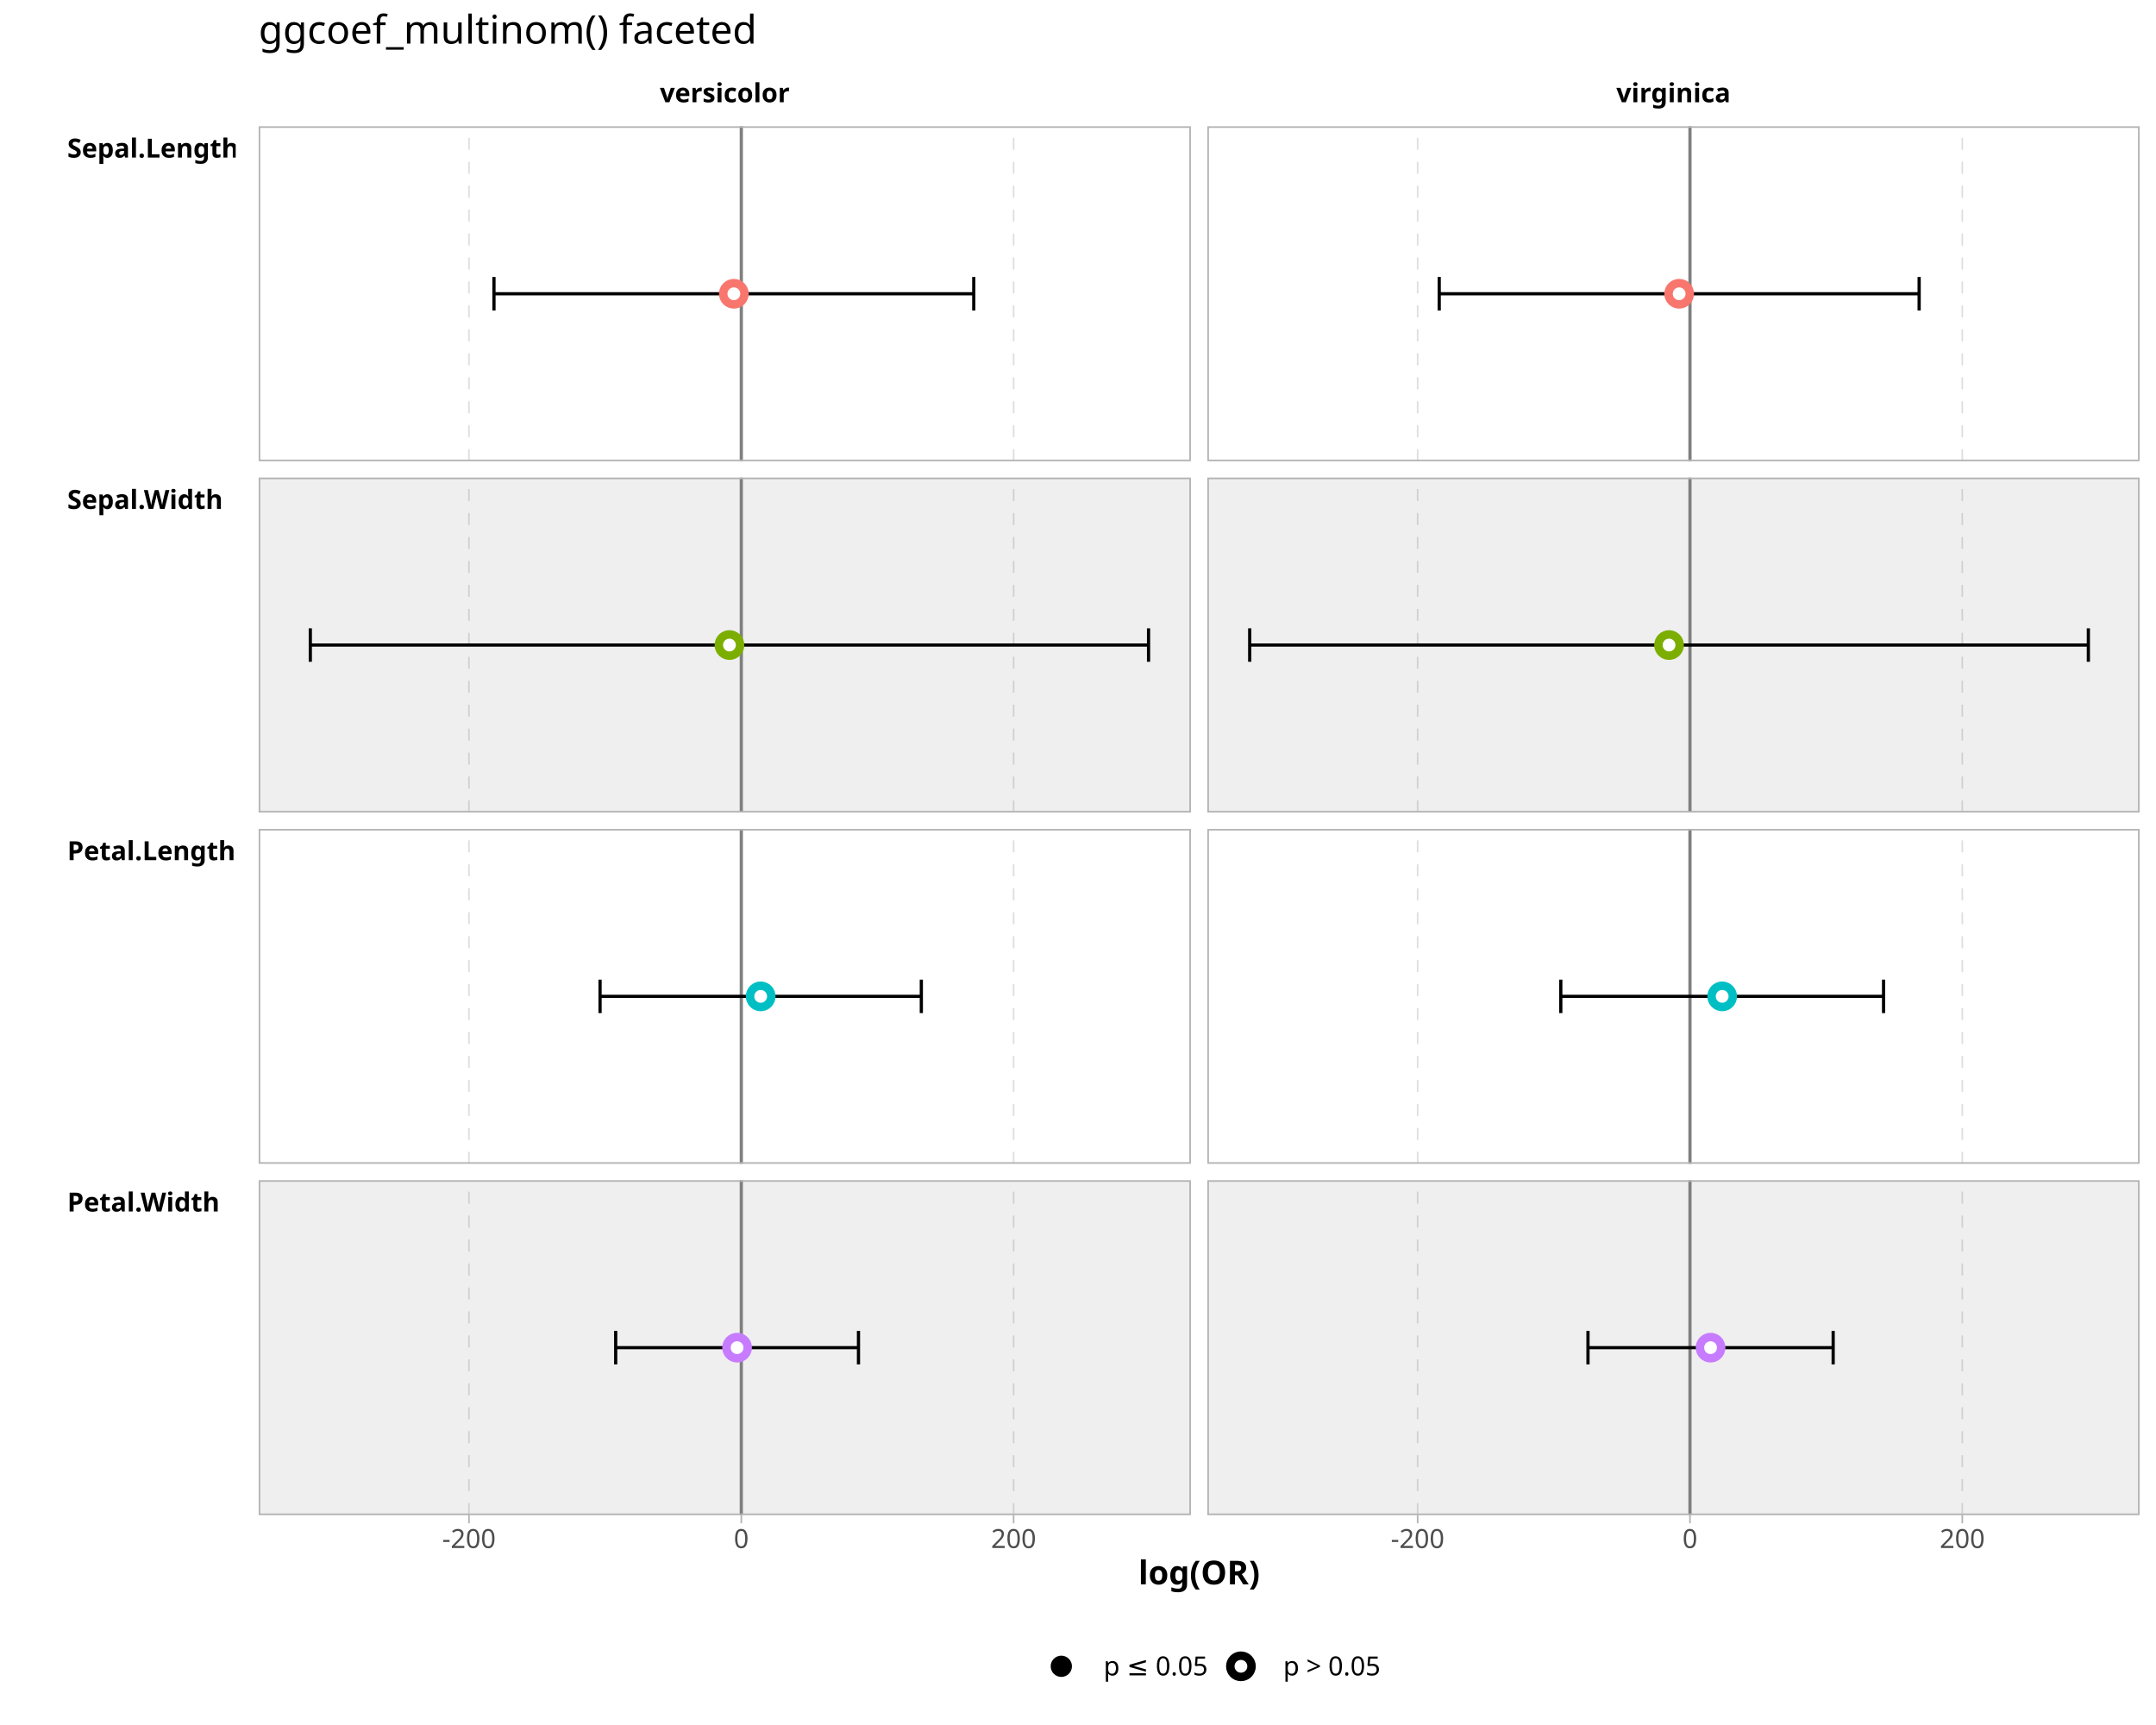
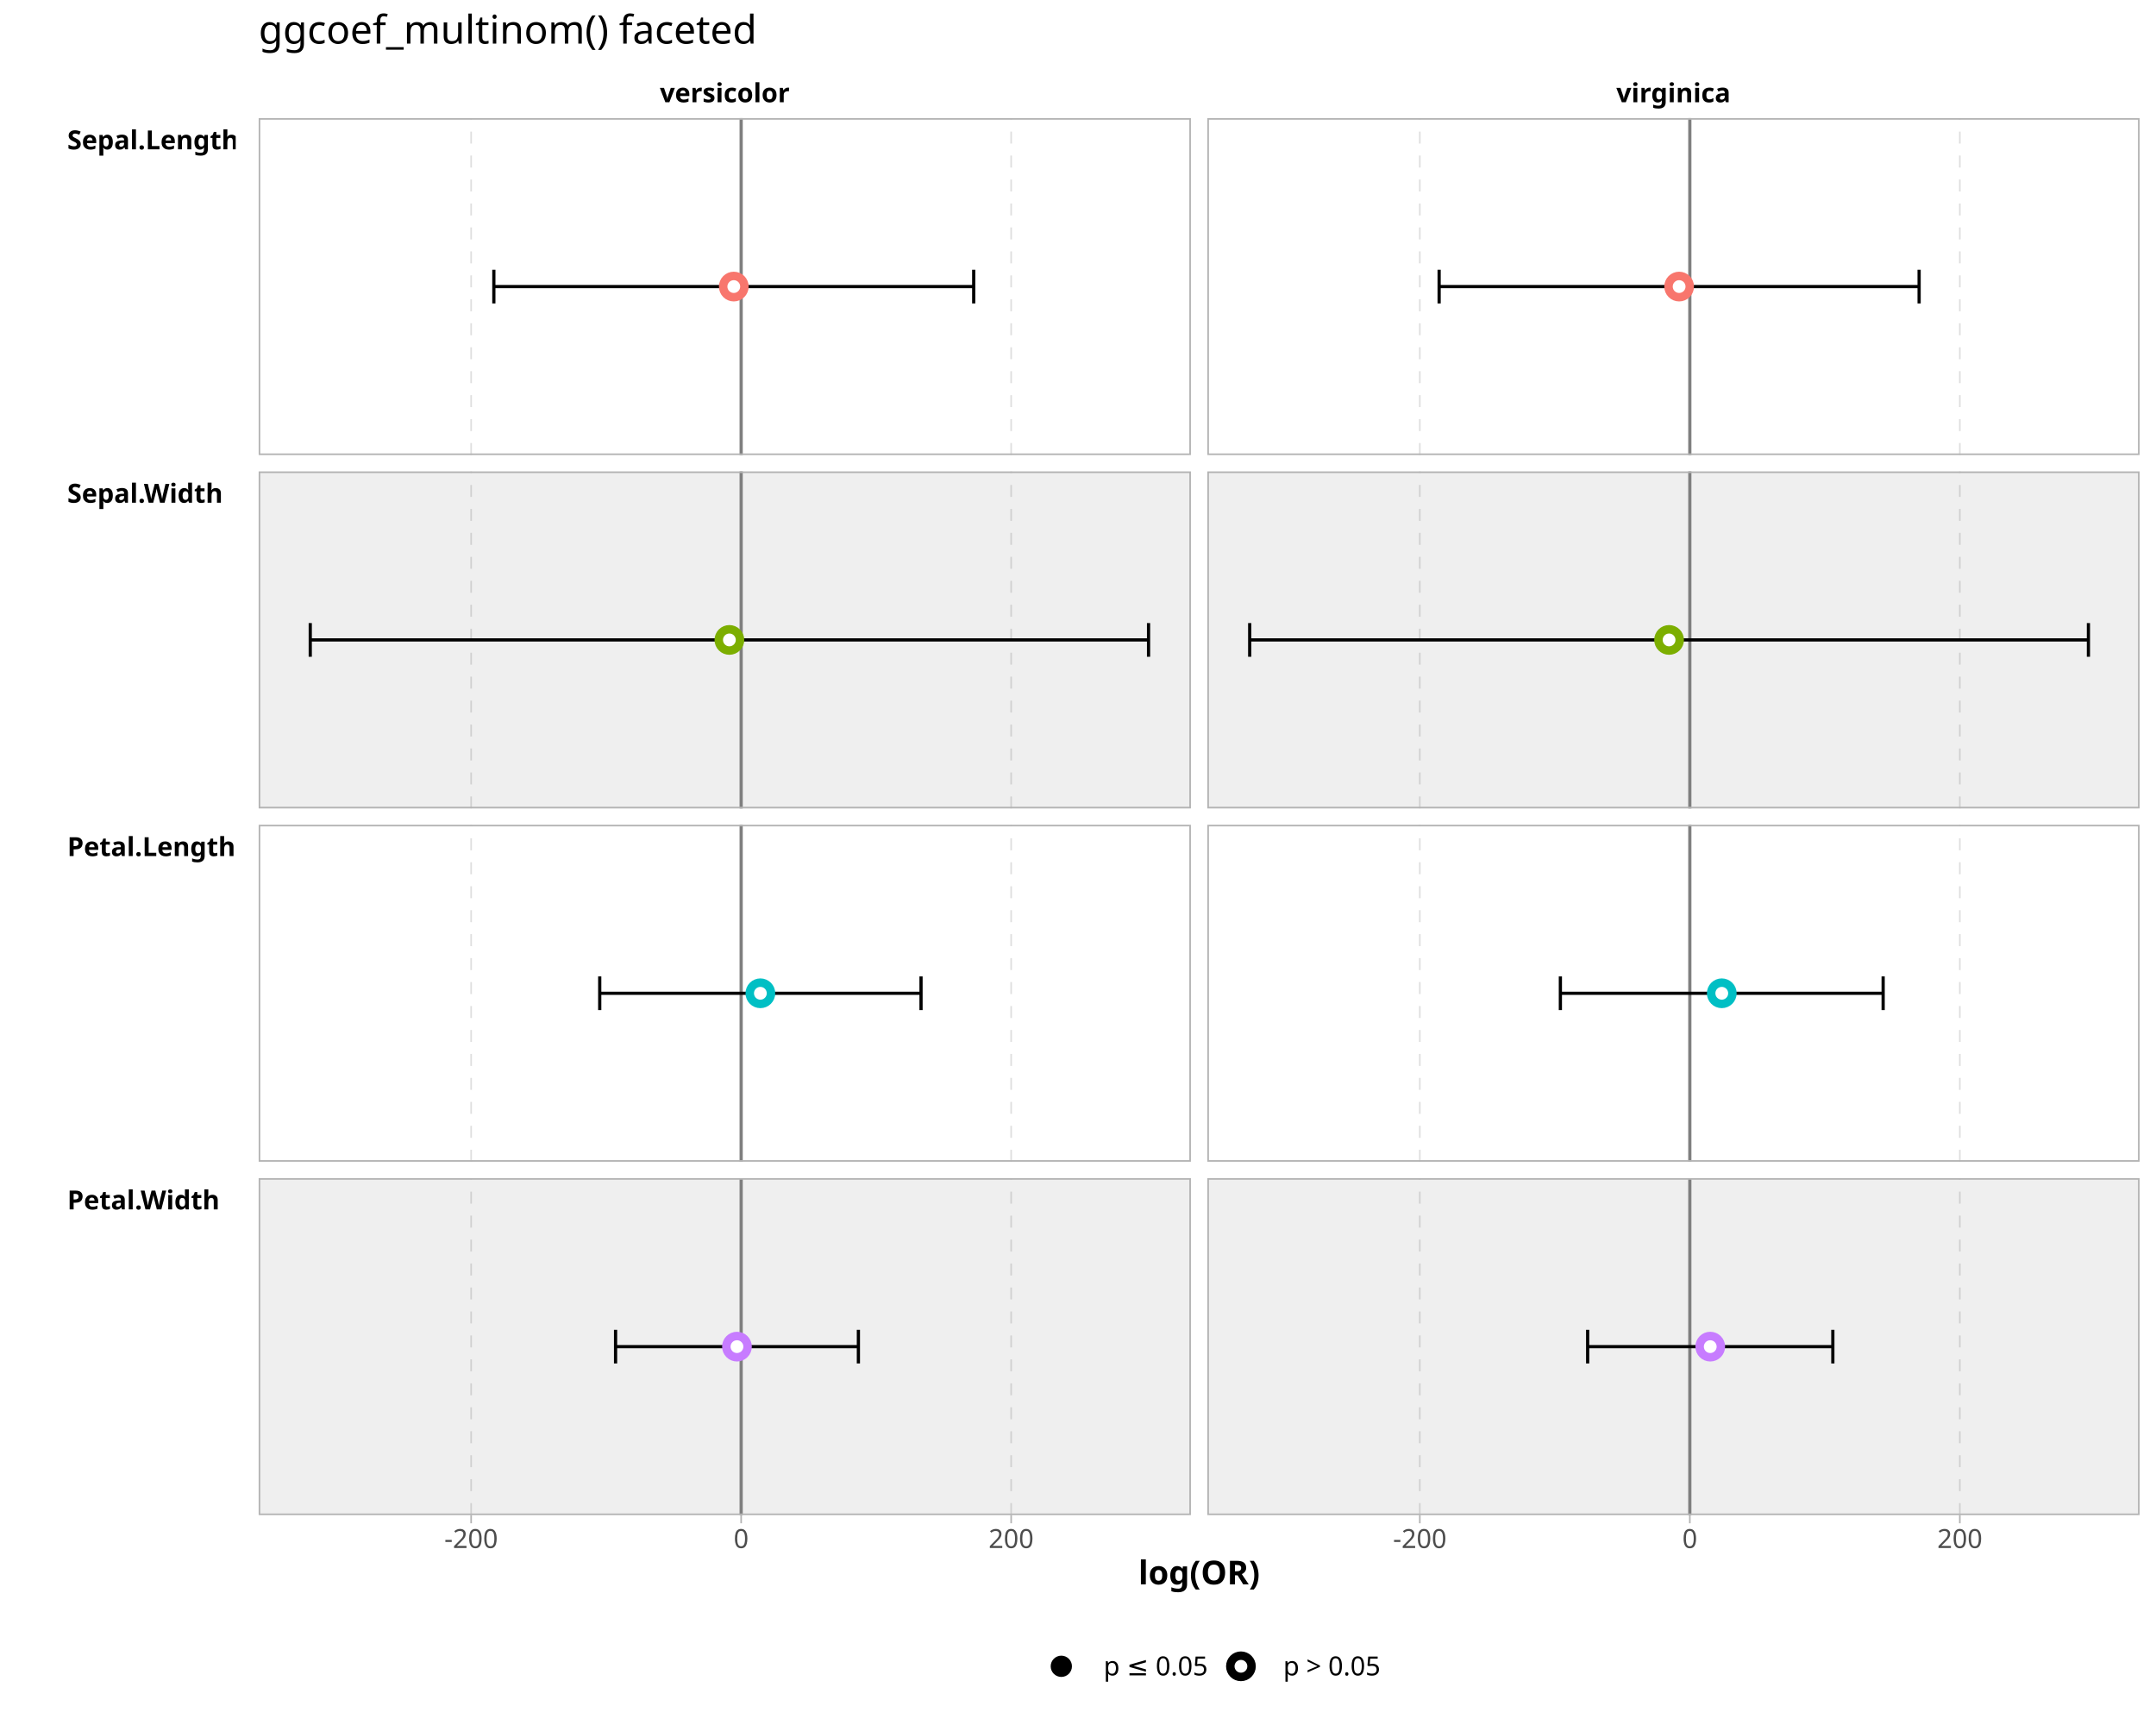
<svg xmlns="http://www.w3.org/2000/svg" class="svglite" data-engine-version="2.0" width="720.00pt" height="576.00pt" viewBox="0 0 720.00 576.00">
  <defs>
    <style type="text/css">
    .svglite line, .svglite polyline, .svglite polygon, .svglite path, .svglite rect, .svglite circle {
      fill: none;
      stroke: #000000;
      stroke-linecap: round;
      stroke-linejoin: round;
      stroke-miterlimit: 10.00;
    }
  </style>
  </defs>
  <rect width="100%" height="100%" style="stroke: none; fill: #FFFFFF;" />
  <defs>
    <clipPath id="cpMC4wMHw3MjAuMDB8MC4wMHw1NzYuMDA=">
      <rect x="0.00" y="0.00" width="720.00" height="576.00" />
    </clipPath>
  </defs>
  <g clip-path="url(#cpMC4wMHw3MjAuMDB8MC4wMHw1NzYuMDA=)">
    <rect x="0.00" y="0.00" width="720.00" height="576.00" style="stroke-width: 1.07; stroke: #FFFFFF; fill: #FFFFFF;" />
  </g>
  <defs>
-     <clipPath id="cpODYuMzh8Mzk3LjcxfDQyLjE3fDE1NC4wMA==">
-       <rect x="86.38" y="42.17" width="311.33" height="111.83" />
-     </clipPath>
-   </defs>
-   <g clip-path="url(#cpODYuMzh8Mzk3LjcxfDQyLjE3fDE1NC4wMA==)">
-     <rect x="86.38" y="42.17" width="311.33" height="111.83" style="stroke-width: 1.07; stroke: none; fill: #FFFFFF;" />
-     <polyline points="156.61,154.00 156.61,42.17 " style="stroke-width: 0.53; stroke: #DEDEDE; stroke-dasharray: 4.00,4.00; stroke-linecap: butt;" />
-     <polyline points="247.56,154.00 247.56,42.17 " style="stroke-width: 0.53; stroke: #DEDEDE; stroke-dasharray: 4.00,4.00; stroke-linecap: butt;" />
-     <polyline points="338.50,154.00 338.50,42.17 " style="stroke-width: 0.53; stroke: #DEDEDE; stroke-dasharray: 4.00,4.00; stroke-linecap: butt;" />
-     <rect x="86.38" y="42.17" width="311.33" height="111.83" style="stroke-width: 1.07; stroke: none; stroke-linecap: square; stroke-linejoin: miter;" />
-     <line x1="247.56" y1="154.00" x2="247.56" y2="42.17" style="stroke-width: 1.07; stroke: #7F7F7F; stroke-linecap: butt;" />
-     <polyline points="325.19,103.68 325.19,92.49 " style="stroke-width: 1.07; stroke-linecap: butt;" />
-     <polyline points="325.19,98.09 164.96,98.09 " style="stroke-width: 1.07; stroke-linecap: butt;" />
-     <polyline points="164.96,103.68 164.96,92.49 " style="stroke-width: 1.07; stroke-linecap: butt;" />
-     <circle cx="245.07" cy="98.09" r="3.55" style="stroke-width: 2.83; stroke: #F8766D; fill: #FFFFFF;" />
-     <rect x="86.38" y="42.17" width="311.33" height="111.83" style="stroke-width: 1.07; stroke: #B3B3B3;" />
-   </g>
-   <g clip-path="url(#cpMC4wMHw3MjAuMDB8MC4wMHw1NzYuMDA=)">
- </g>
-   <defs>
-     <clipPath id="cpODYuMzh8Mzk3LjcxfDE1OS40OHwyNzEuMzA=">
-       <rect x="86.38" y="159.48" width="311.33" height="111.83" />
-     </clipPath>
-   </defs>
-   <g clip-path="url(#cpODYuMzh8Mzk3LjcxfDE1OS40OHwyNzEuMzA=)">
-     <rect x="86.38" y="159.48" width="311.33" height="111.83" style="stroke-width: 1.07; stroke: none; fill: #FFFFFF;" />
-     <polyline points="156.61,271.30 156.61,159.48 " style="stroke-width: 0.53; stroke: #DEDEDE; stroke-dasharray: 4.00,4.00; stroke-linecap: butt;" />
-     <polyline points="247.56,271.30 247.56,159.48 " style="stroke-width: 0.53; stroke: #DEDEDE; stroke-dasharray: 4.00,4.00; stroke-linecap: butt;" />
-     <polyline points="338.50,271.30 338.50,159.48 " style="stroke-width: 0.53; stroke: #DEDEDE; stroke-dasharray: 4.00,4.00; stroke-linecap: butt;" />
-     <rect x="86.38" y="159.48" width="311.33" height="111.83" style="stroke-width: 1.07; stroke: none; stroke-linecap: square; stroke-linejoin: miter; fill: #111111; fill-opacity: 0.067;" />
-     <line x1="247.56" y1="271.30" x2="247.56" y2="159.48" style="stroke-width: 1.07; stroke: #7F7F7F; stroke-linecap: butt;" />
-     <polyline points="383.56,220.98 383.56,209.80 " style="stroke-width: 1.07; stroke-linecap: butt;" />
-     <polyline points="383.56,215.39 103.63,215.39 " style="stroke-width: 1.07; stroke-linecap: butt;" />
-     <polyline points="103.63,220.98 103.63,209.80 " style="stroke-width: 1.07; stroke-linecap: butt;" />
-     <circle cx="243.60" cy="215.39" r="3.55" style="stroke-width: 2.83; stroke: #7CAE00; fill: #FFFFFF;" />
-     <rect x="86.38" y="159.48" width="311.33" height="111.83" style="stroke-width: 1.07; stroke: #B3B3B3;" />
-   </g>
-   <g clip-path="url(#cpMC4wMHw3MjAuMDB8MC4wMHw1NzYuMDA=)">
- </g>
-   <defs>
-     <clipPath id="cpODYuMzh8Mzk3LjcxfDI3Ni43OHwzODguNjE=">
-       <rect x="86.38" y="276.78" width="311.33" height="111.83" />
-     </clipPath>
-   </defs>
-   <g clip-path="url(#cpODYuMzh8Mzk3LjcxfDI3Ni43OHwzODguNjE=)">
-     <rect x="86.38" y="276.78" width="311.33" height="111.83" style="stroke-width: 1.07; stroke: none; fill: #FFFFFF;" />
-     <polyline points="156.61,388.61 156.61,276.78 " style="stroke-width: 0.53; stroke: #DEDEDE; stroke-dasharray: 4.00,4.00; stroke-linecap: butt;" />
-     <polyline points="247.56,388.61 247.56,276.78 " style="stroke-width: 0.53; stroke: #DEDEDE; stroke-dasharray: 4.00,4.00; stroke-linecap: butt;" />
-     <polyline points="338.50,388.61 338.50,276.78 " style="stroke-width: 0.53; stroke: #DEDEDE; stroke-dasharray: 4.00,4.00; stroke-linecap: butt;" />
-     <rect x="86.38" y="276.78" width="311.33" height="111.83" style="stroke-width: 1.07; stroke: none; stroke-linecap: square; stroke-linejoin: miter;" />
-     <line x1="247.56" y1="388.61" x2="247.56" y2="276.78" style="stroke-width: 1.07; stroke: #7F7F7F; stroke-linecap: butt;" />
-     <polyline points="307.68,338.29 307.68,327.11 " style="stroke-width: 1.07; stroke-linecap: butt;" />
-     <polyline points="307.68,332.70 200.39,332.70 " style="stroke-width: 1.07; stroke-linecap: butt;" />
-     <polyline points="200.39,338.29 200.39,327.11 " style="stroke-width: 1.07; stroke-linecap: butt;" />
-     <circle cx="254.03" cy="332.70" r="3.55" style="stroke-width: 2.83; stroke: #00BFC4; fill: #FFFFFF;" />
-     <rect x="86.38" y="276.78" width="311.33" height="111.83" style="stroke-width: 1.07; stroke: #B3B3B3;" />
-   </g>
-   <g clip-path="url(#cpMC4wMHw3MjAuMDB8MC4wMHw1NzYuMDA=)">
- </g>
-   <defs>
-     <clipPath id="cpODYuMzh8Mzk3LjcxfDM5NC4wOXw1MDUuOTE=">
-       <rect x="86.38" y="394.09" width="311.33" height="111.83" />
-     </clipPath>
-   </defs>
-   <g clip-path="url(#cpODYuMzh8Mzk3LjcxfDM5NC4wOXw1MDUuOTE=)">
-     <rect x="86.38" y="394.09" width="311.33" height="111.83" style="stroke-width: 1.07; stroke: none; fill: #FFFFFF;" />
-     <polyline points="156.61,505.91 156.61,394.09 " style="stroke-width: 0.53; stroke: #DEDEDE; stroke-dasharray: 4.00,4.00; stroke-linecap: butt;" />
-     <polyline points="247.56,505.91 247.56,394.09 " style="stroke-width: 0.53; stroke: #DEDEDE; stroke-dasharray: 4.00,4.00; stroke-linecap: butt;" />
-     <polyline points="338.50,505.91 338.50,394.09 " style="stroke-width: 0.53; stroke: #DEDEDE; stroke-dasharray: 4.00,4.00; stroke-linecap: butt;" />
-     <rect x="86.38" y="394.09" width="311.33" height="111.83" style="stroke-width: 1.07; stroke: none; stroke-linecap: square; stroke-linejoin: miter; fill: #111111; fill-opacity: 0.067;" />
-     <line x1="247.56" y1="505.91" x2="247.56" y2="394.09" style="stroke-width: 1.07; stroke: #7F7F7F; stroke-linecap: butt;" />
-     <polyline points="286.69,455.59 286.69,444.41 " style="stroke-width: 1.07; stroke-linecap: butt;" />
-     <polyline points="286.69,450.00 205.61,450.00 " style="stroke-width: 1.07; stroke-linecap: butt;" />
-     <polyline points="205.61,455.59 205.61,444.41 " style="stroke-width: 1.07; stroke-linecap: butt;" />
-     <circle cx="246.15" cy="450.00" r="3.55" style="stroke-width: 2.83; stroke: #C77CFF; fill: #FFFFFF;" />
-     <rect x="86.38" y="394.09" width="311.33" height="111.83" style="stroke-width: 1.07; stroke: #B3B3B3;" />
-   </g>
-   <g clip-path="url(#cpMC4wMHw3MjAuMDB8MC4wMHw1NzYuMDA=)">
- </g>
-   <defs>
-     <clipPath id="cpNDAzLjE5fDcxNC41Mnw0Mi4xN3wxNTQuMDA=">
-       <rect x="403.19" y="42.17" width="311.33" height="111.83" />
-     </clipPath>
-   </defs>
-   <g clip-path="url(#cpNDAzLjE5fDcxNC41Mnw0Mi4xN3wxNTQuMDA=)">
-     <rect x="403.19" y="42.17" width="311.33" height="111.83" style="stroke-width: 1.07; stroke: none; fill: #FFFFFF;" />
-     <polyline points="473.42,154.00 473.42,42.17 " style="stroke-width: 0.53; stroke: #DEDEDE; stroke-dasharray: 4.00,4.00; stroke-linecap: butt;" />
-     <polyline points="564.37,154.00 564.37,42.17 " style="stroke-width: 0.53; stroke: #DEDEDE; stroke-dasharray: 4.00,4.00; stroke-linecap: butt;" />
-     <polyline points="655.31,154.00 655.31,42.17 " style="stroke-width: 0.53; stroke: #DEDEDE; stroke-dasharray: 4.00,4.00; stroke-linecap: butt;" />
-     <rect x="403.19" y="42.17" width="311.33" height="111.83" style="stroke-width: 1.07; stroke: none; stroke-linecap: square; stroke-linejoin: miter;" />
-     <line x1="564.37" y1="154.00" x2="564.37" y2="42.17" style="stroke-width: 1.07; stroke: #7F7F7F; stroke-linecap: butt;" />
-     <polyline points="640.90,103.68 640.90,92.49 " style="stroke-width: 1.07; stroke-linecap: butt;" />
-     <polyline points="640.90,98.09 480.63,98.09 " style="stroke-width: 1.07; stroke-linecap: butt;" />
-     <polyline points="480.63,103.68 480.63,92.49 " style="stroke-width: 1.07; stroke-linecap: butt;" />
-     <circle cx="560.76" cy="98.09" r="3.55" style="stroke-width: 2.83; stroke: #F8766D; fill: #FFFFFF;" />
-     <rect x="403.19" y="42.17" width="311.33" height="111.83" style="stroke-width: 1.07; stroke: #B3B3B3;" />
-   </g>
-   <g clip-path="url(#cpMC4wMHw3MjAuMDB8MC4wMHw1NzYuMDA=)">
- </g>
-   <defs>
-     <clipPath id="cpNDAzLjE5fDcxNC41MnwxNTkuNDh8MjcxLjMw">
-       <rect x="403.19" y="159.48" width="311.33" height="111.83" />
-     </clipPath>
-   </defs>
-   <g clip-path="url(#cpNDAzLjE5fDcxNC41MnwxNTkuNDh8MjcxLjMw)">
-     <rect x="403.19" y="159.48" width="311.33" height="111.83" style="stroke-width: 1.07; stroke: none; fill: #FFFFFF;" />
-     <polyline points="473.42,271.30 473.42,159.48 " style="stroke-width: 0.53; stroke: #DEDEDE; stroke-dasharray: 4.00,4.00; stroke-linecap: butt;" />
-     <polyline points="564.37,271.30 564.37,159.48 " style="stroke-width: 0.53; stroke: #DEDEDE; stroke-dasharray: 4.00,4.00; stroke-linecap: butt;" />
-     <polyline points="655.31,271.30 655.31,159.48 " style="stroke-width: 0.53; stroke: #DEDEDE; stroke-dasharray: 4.00,4.00; stroke-linecap: butt;" />
-     <rect x="403.19" y="159.48" width="311.33" height="111.83" style="stroke-width: 1.07; stroke: none; stroke-linecap: square; stroke-linejoin: miter; fill: #111111; fill-opacity: 0.067;" />
-     <line x1="564.37" y1="271.30" x2="564.37" y2="159.48" style="stroke-width: 1.07; stroke: #7F7F7F; stroke-linecap: butt;" />
-     <polyline points="697.41,220.98 697.41,209.80 " style="stroke-width: 1.07; stroke-linecap: butt;" />
-     <polyline points="697.41,215.39 417.34,215.39 " style="stroke-width: 1.07; stroke-linecap: butt;" />
-     <polyline points="417.34,220.98 417.34,209.80 " style="stroke-width: 1.07; stroke-linecap: butt;" />
-     <circle cx="557.38" cy="215.39" r="3.55" style="stroke-width: 2.83; stroke: #7CAE00; fill: #FFFFFF;" />
-     <rect x="403.19" y="159.48" width="311.33" height="111.83" style="stroke-width: 1.07; stroke: #B3B3B3;" />
-   </g>
-   <g clip-path="url(#cpMC4wMHw3MjAuMDB8MC4wMHw1NzYuMDA=)">
- </g>
-   <defs>
-     <clipPath id="cpNDAzLjE5fDcxNC41MnwyNzYuNzh8Mzg4LjYx">
-       <rect x="403.19" y="276.78" width="311.33" height="111.83" />
-     </clipPath>
-   </defs>
-   <g clip-path="url(#cpNDAzLjE5fDcxNC41MnwyNzYuNzh8Mzg4LjYx)">
-     <rect x="403.19" y="276.78" width="311.33" height="111.83" style="stroke-width: 1.07; stroke: none; fill: #FFFFFF;" />
-     <polyline points="473.42,388.61 473.42,276.78 " style="stroke-width: 0.53; stroke: #DEDEDE; stroke-dasharray: 4.00,4.00; stroke-linecap: butt;" />
-     <polyline points="564.37,388.61 564.37,276.78 " style="stroke-width: 0.53; stroke: #DEDEDE; stroke-dasharray: 4.00,4.00; stroke-linecap: butt;" />
-     <polyline points="655.31,388.61 655.31,276.78 " style="stroke-width: 0.53; stroke: #DEDEDE; stroke-dasharray: 4.00,4.00; stroke-linecap: butt;" />
-     <rect x="403.19" y="276.78" width="311.33" height="111.83" style="stroke-width: 1.07; stroke: none; stroke-linecap: square; stroke-linejoin: miter;" />
-     <line x1="564.37" y1="388.61" x2="564.37" y2="276.78" style="stroke-width: 1.07; stroke: #7F7F7F; stroke-linecap: butt;" />
-     <polyline points="629.02,338.29 629.02,327.11 " style="stroke-width: 1.07; stroke-linecap: butt;" />
-     <polyline points="629.02,332.70 521.23,332.70 " style="stroke-width: 1.07; stroke-linecap: butt;" />
-     <polyline points="521.23,338.29 521.23,327.11 " style="stroke-width: 1.07; stroke-linecap: butt;" />
-     <circle cx="575.12" cy="332.70" r="3.55" style="stroke-width: 2.83; stroke: #00BFC4; fill: #FFFFFF;" />
-     <rect x="403.19" y="276.78" width="311.33" height="111.83" style="stroke-width: 1.07; stroke: #B3B3B3;" />
-   </g>
-   <g clip-path="url(#cpMC4wMHw3MjAuMDB8MC4wMHw1NzYuMDA=)">
- </g>
-   <defs>
-     <clipPath id="cpNDAzLjE5fDcxNC41MnwzOTQuMDl8NTA1Ljkx">
-       <rect x="403.19" y="394.09" width="311.33" height="111.83" />
-     </clipPath>
-   </defs>
-   <g clip-path="url(#cpNDAzLjE5fDcxNC41MnwzOTQuMDl8NTA1Ljkx)">
-     <rect x="403.19" y="394.09" width="311.33" height="111.83" style="stroke-width: 1.07; stroke: none; fill: #FFFFFF;" />
-     <polyline points="473.42,505.91 473.42,394.09 " style="stroke-width: 0.53; stroke: #DEDEDE; stroke-dasharray: 4.00,4.00; stroke-linecap: butt;" />
-     <polyline points="564.37,505.91 564.37,394.09 " style="stroke-width: 0.53; stroke: #DEDEDE; stroke-dasharray: 4.00,4.00; stroke-linecap: butt;" />
-     <polyline points="655.31,505.91 655.31,394.09 " style="stroke-width: 0.53; stroke: #DEDEDE; stroke-dasharray: 4.00,4.00; stroke-linecap: butt;" />
-     <rect x="403.19" y="394.09" width="311.33" height="111.83" style="stroke-width: 1.07; stroke: none; stroke-linecap: square; stroke-linejoin: miter; fill: #111111; fill-opacity: 0.067;" />
-     <line x1="564.37" y1="505.91" x2="564.37" y2="394.09" style="stroke-width: 1.07; stroke: #7F7F7F; stroke-linecap: butt;" />
-     <polyline points="612.19,455.59 612.19,444.41 " style="stroke-width: 1.07; stroke-linecap: butt;" />
-     <polyline points="612.19,450.00 530.31,450.00 " style="stroke-width: 1.07; stroke-linecap: butt;" />
-     <polyline points="530.31,455.59 530.31,444.41 " style="stroke-width: 1.07; stroke-linecap: butt;" />
-     <circle cx="571.25" cy="450.00" r="3.55" style="stroke-width: 2.83; stroke: #C77CFF; fill: #FFFFFF;" />
-     <rect x="403.19" y="394.09" width="311.33" height="111.83" style="stroke-width: 1.07; stroke: #B3B3B3;" />
+     <clipPath id="cpODYuMzh8Mzk3LjcxfDM5LjQzfDE1MS45NA==">
+       <rect x="86.38" y="39.43" width="311.33" height="112.51" />
+     </clipPath>
+   </defs>
+   <g clip-path="url(#cpODYuMzh8Mzk3LjcxfDM5LjQzfDE1MS45NA==)">
+     <rect x="86.38" y="39.43" width="311.33" height="112.51" style="stroke-width: 1.07; stroke: none; fill: #FFFFFF;" />
+     <polyline points="157.34,151.94 157.34,39.43 " style="stroke-width: 0.53; stroke: #DEDEDE; stroke-dasharray: 4.00,4.00; stroke-linecap: butt;" />
+     <polyline points="247.51,151.94 247.51,39.43 " style="stroke-width: 0.53; stroke: #DEDEDE; stroke-dasharray: 4.00,4.00; stroke-linecap: butt;" />
+     <polyline points="337.68,151.94 337.68,39.43 " style="stroke-width: 0.53; stroke: #DEDEDE; stroke-dasharray: 4.00,4.00; stroke-linecap: butt;" />
+     <rect x="86.38" y="39.43" width="311.33" height="112.51" style="stroke-width: 1.07; stroke: none; stroke-linecap: butt; stroke-linejoin: miter;" />
+     <line x1="247.51" y1="151.94" x2="247.51" y2="39.43" style="stroke-width: 1.07; stroke: #7F7F7F; stroke-linecap: butt;" />
+     <polyline points="325.17,101.31 325.17,90.06 " style="stroke-width: 1.07; stroke-linecap: butt;" />
+     <polyline points="325.17,95.69 164.92,95.69 " style="stroke-width: 1.07; stroke-linecap: butt;" />
+     <polyline points="164.92,101.31 164.92,90.06 " style="stroke-width: 1.07; stroke-linecap: butt;" />
+     <circle cx="245.05" cy="95.69" r="3.55" style="stroke-width: 2.83; stroke: #F8766D; fill: #FFFFFF;" />
+     <rect x="86.38" y="39.43" width="311.33" height="112.51" style="stroke-width: 1.07; stroke: #B3B3B3;" />
+   </g>
+   <g clip-path="url(#cpMC4wMHw3MjAuMDB8MC4wMHw1NzYuMDA=)">
+ </g>
+   <defs>
+     <clipPath id="cpODYuMzh8Mzk3LjcxfDE1Ny40MnwyNjkuOTM=">
+       <rect x="86.38" y="157.42" width="311.33" height="112.51" />
+     </clipPath>
+   </defs>
+   <g clip-path="url(#cpODYuMzh8Mzk3LjcxfDE1Ny40MnwyNjkuOTM=)">
+     <rect x="86.38" y="157.42" width="311.33" height="112.51" style="stroke-width: 1.07; stroke: none; fill: #FFFFFF;" />
+     <polyline points="157.34,269.93 157.34,157.42 " style="stroke-width: 0.53; stroke: #DEDEDE; stroke-dasharray: 4.00,4.00; stroke-linecap: butt;" />
+     <polyline points="247.51,269.93 247.51,157.42 " style="stroke-width: 0.53; stroke: #DEDEDE; stroke-dasharray: 4.00,4.00; stroke-linecap: butt;" />
+     <polyline points="337.68,269.93 337.68,157.42 " style="stroke-width: 0.53; stroke: #DEDEDE; stroke-dasharray: 4.00,4.00; stroke-linecap: butt;" />
+     <rect x="86.38" y="157.42" width="311.33" height="112.51" style="stroke-width: 1.07; stroke: none; stroke-linecap: butt; stroke-linejoin: miter; fill: #111111; fill-opacity: 0.067;" />
+     <line x1="247.51" y1="269.93" x2="247.51" y2="157.42" style="stroke-width: 1.07; stroke: #7F7F7F; stroke-linecap: butt;" />
+     <polyline points="383.56,219.30 383.56,208.05 " style="stroke-width: 1.07; stroke-linecap: butt;" />
+     <polyline points="383.56,213.68 103.61,213.68 " style="stroke-width: 1.07; stroke-linecap: butt;" />
+     <polyline points="103.61,219.30 103.61,208.05 " style="stroke-width: 1.07; stroke-linecap: butt;" />
+     <circle cx="243.58" cy="213.68" r="3.55" style="stroke-width: 2.83; stroke: #7CAE00; fill: #FFFFFF;" />
+     <rect x="86.38" y="157.42" width="311.33" height="112.51" style="stroke-width: 1.07; stroke: #B3B3B3;" />
+   </g>
+   <g clip-path="url(#cpMC4wMHw3MjAuMDB8MC4wMHw1NzYuMDA=)">
+ </g>
+   <defs>
+     <clipPath id="cpODYuMzh8Mzk3LjcxfDI3NS40MXwzODcuOTI=">
+       <rect x="86.38" y="275.41" width="311.33" height="112.51" />
+     </clipPath>
+   </defs>
+   <g clip-path="url(#cpODYuMzh8Mzk3LjcxfDI3NS40MXwzODcuOTI=)">
+     <rect x="86.38" y="275.41" width="311.33" height="112.51" style="stroke-width: 1.07; stroke: none; fill: #FFFFFF;" />
+     <polyline points="157.34,387.92 157.34,275.41 " style="stroke-width: 0.53; stroke: #DEDEDE; stroke-dasharray: 4.00,4.00; stroke-linecap: butt;" />
+     <polyline points="247.51,387.92 247.51,275.41 " style="stroke-width: 0.53; stroke: #DEDEDE; stroke-dasharray: 4.00,4.00; stroke-linecap: butt;" />
+     <polyline points="337.68,387.92 337.68,275.41 " style="stroke-width: 0.53; stroke: #DEDEDE; stroke-dasharray: 4.00,4.00; stroke-linecap: butt;" />
+     <rect x="86.38" y="275.41" width="311.33" height="112.51" style="stroke-width: 1.07; stroke: none; stroke-linecap: butt; stroke-linejoin: miter;" />
+     <line x1="247.51" y1="387.92" x2="247.51" y2="275.41" style="stroke-width: 1.07; stroke: #7F7F7F; stroke-linecap: butt;" />
+     <polyline points="307.58,337.29 307.58,326.04 " style="stroke-width: 1.07; stroke-linecap: butt;" />
+     <polyline points="307.58,331.67 200.28,331.67 " style="stroke-width: 1.07; stroke-linecap: butt;" />
+     <polyline points="200.28,337.29 200.28,326.04 " style="stroke-width: 1.07; stroke-linecap: butt;" />
+     <circle cx="253.93" cy="331.67" r="3.55" style="stroke-width: 2.83; stroke: #00BFC4; fill: #FFFFFF;" />
+     <rect x="86.38" y="275.41" width="311.33" height="112.51" style="stroke-width: 1.07; stroke: #B3B3B3;" />
+   </g>
+   <g clip-path="url(#cpMC4wMHw3MjAuMDB8MC4wMHw1NzYuMDA=)">
+ </g>
+   <defs>
+     <clipPath id="cpODYuMzh8Mzk3LjcxfDM5My40MHw1MDUuOTE=">
+       <rect x="86.38" y="393.40" width="311.33" height="112.51" />
+     </clipPath>
+   </defs>
+   <g clip-path="url(#cpODYuMzh8Mzk3LjcxfDM5My40MHw1MDUuOTE=)">
+     <rect x="86.38" y="393.40" width="311.33" height="112.51" style="stroke-width: 1.07; stroke: none; fill: #FFFFFF;" />
+     <polyline points="157.34,505.91 157.34,393.40 " style="stroke-width: 0.53; stroke: #DEDEDE; stroke-dasharray: 4.00,4.00; stroke-linecap: butt;" />
+     <polyline points="247.51,505.91 247.51,393.40 " style="stroke-width: 0.53; stroke: #DEDEDE; stroke-dasharray: 4.00,4.00; stroke-linecap: butt;" />
+     <polyline points="337.68,505.91 337.68,393.40 " style="stroke-width: 0.53; stroke: #DEDEDE; stroke-dasharray: 4.00,4.00; stroke-linecap: butt;" />
+     <rect x="86.38" y="393.40" width="311.33" height="112.51" style="stroke-width: 1.07; stroke: none; stroke-linecap: butt; stroke-linejoin: miter; fill: #111111; fill-opacity: 0.067;" />
+     <line x1="247.51" y1="505.91" x2="247.51" y2="393.40" style="stroke-width: 1.07; stroke: #7F7F7F; stroke-linecap: butt;" />
+     <polyline points="286.66,455.28 286.66,444.03 " style="stroke-width: 1.07; stroke-linecap: butt;" />
+     <polyline points="286.66,449.66 205.57,449.66 " style="stroke-width: 1.07; stroke-linecap: butt;" />
+     <polyline points="205.57,455.28 205.57,444.03 " style="stroke-width: 1.07; stroke-linecap: butt;" />
+     <circle cx="246.11" cy="449.66" r="3.55" style="stroke-width: 2.83; stroke: #C77CFF; fill: #FFFFFF;" />
+     <rect x="86.38" y="393.40" width="311.33" height="112.51" style="stroke-width: 1.07; stroke: #B3B3B3;" />
+   </g>
+   <g clip-path="url(#cpMC4wMHw3MjAuMDB8MC4wMHw1NzYuMDA=)">
+ </g>
+   <defs>
+     <clipPath id="cpNDAzLjE5fDcxNC41MnwzOS40M3wxNTEuOTQ=">
+       <rect x="403.19" y="39.43" width="311.33" height="112.51" />
+     </clipPath>
+   </defs>
+   <g clip-path="url(#cpNDAzLjE5fDcxNC41MnwzOS40M3wxNTEuOTQ=)">
+     <rect x="403.19" y="39.43" width="311.33" height="112.51" style="stroke-width: 1.07; stroke: none; fill: #FFFFFF;" />
+     <polyline points="474.15,151.94 474.15,39.43 " style="stroke-width: 0.53; stroke: #DEDEDE; stroke-dasharray: 4.00,4.00; stroke-linecap: butt;" />
+     <polyline points="564.32,151.94 564.32,39.43 " style="stroke-width: 0.53; stroke: #DEDEDE; stroke-dasharray: 4.00,4.00; stroke-linecap: butt;" />
+     <polyline points="654.49,151.94 654.49,39.43 " style="stroke-width: 0.53; stroke: #DEDEDE; stroke-dasharray: 4.00,4.00; stroke-linecap: butt;" />
+     <rect x="403.19" y="39.43" width="311.33" height="112.51" style="stroke-width: 1.07; stroke: none; stroke-linecap: butt; stroke-linejoin: miter;" />
+     <line x1="564.32" y1="151.94" x2="564.32" y2="39.43" style="stroke-width: 1.07; stroke: #7F7F7F; stroke-linecap: butt;" />
+     <polyline points="640.89,101.31 640.89,90.06 " style="stroke-width: 1.07; stroke-linecap: butt;" />
+     <polyline points="640.89,95.69 480.60,95.69 " style="stroke-width: 1.07; stroke-linecap: butt;" />
+     <polyline points="480.60,101.31 480.60,90.06 " style="stroke-width: 1.07; stroke-linecap: butt;" />
+     <circle cx="560.75" cy="95.69" r="3.55" style="stroke-width: 2.83; stroke: #F8766D; fill: #FFFFFF;" />
+     <rect x="403.19" y="39.43" width="311.33" height="112.51" style="stroke-width: 1.07; stroke: #B3B3B3;" />
+   </g>
+   <g clip-path="url(#cpMC4wMHw3MjAuMDB8MC4wMHw1NzYuMDA=)">
+ </g>
+   <defs>
+     <clipPath id="cpNDAzLjE5fDcxNC41MnwxNTcuNDJ8MjY5Ljkz">
+       <rect x="403.19" y="157.42" width="311.33" height="112.51" />
+     </clipPath>
+   </defs>
+   <g clip-path="url(#cpNDAzLjE5fDcxNC41MnwxNTcuNDJ8MjY5Ljkz)">
+     <rect x="403.19" y="157.42" width="311.33" height="112.51" style="stroke-width: 1.07; stroke: none; fill: #FFFFFF;" />
+     <polyline points="474.15,269.93 474.15,157.42 " style="stroke-width: 0.53; stroke: #DEDEDE; stroke-dasharray: 4.00,4.00; stroke-linecap: butt;" />
+     <polyline points="564.32,269.93 564.32,157.42 " style="stroke-width: 0.53; stroke: #DEDEDE; stroke-dasharray: 4.00,4.00; stroke-linecap: butt;" />
+     <polyline points="654.49,269.93 654.49,157.42 " style="stroke-width: 0.53; stroke: #DEDEDE; stroke-dasharray: 4.00,4.00; stroke-linecap: butt;" />
+     <rect x="403.19" y="157.42" width="311.33" height="112.51" style="stroke-width: 1.07; stroke: none; stroke-linecap: butt; stroke-linejoin: miter; fill: #111111; fill-opacity: 0.067;" />
+     <line x1="564.32" y1="269.93" x2="564.32" y2="157.42" style="stroke-width: 1.07; stroke: #7F7F7F; stroke-linecap: butt;" />
+     <polyline points="697.43,219.30 697.43,208.05 " style="stroke-width: 1.07; stroke-linecap: butt;" />
+     <polyline points="697.43,213.68 417.34,213.68 " style="stroke-width: 1.07; stroke-linecap: butt;" />
+     <polyline points="417.34,219.30 417.34,208.05 " style="stroke-width: 1.07; stroke-linecap: butt;" />
+     <circle cx="557.39" cy="213.68" r="3.55" style="stroke-width: 2.83; stroke: #7CAE00; fill: #FFFFFF;" />
+     <rect x="403.19" y="157.42" width="311.33" height="112.51" style="stroke-width: 1.07; stroke: #B3B3B3;" />
+   </g>
+   <g clip-path="url(#cpMC4wMHw3MjAuMDB8MC4wMHw1NzYuMDA=)">
+ </g>
+   <defs>
+     <clipPath id="cpNDAzLjE5fDcxNC41MnwyNzUuNDF8Mzg3Ljky">
+       <rect x="403.19" y="275.41" width="311.33" height="112.51" />
+     </clipPath>
+   </defs>
+   <g clip-path="url(#cpNDAzLjE5fDcxNC41MnwyNzUuNDF8Mzg3Ljky)">
+     <rect x="403.19" y="275.41" width="311.33" height="112.51" style="stroke-width: 1.07; stroke: none; fill: #FFFFFF;" />
+     <polyline points="474.15,387.92 474.15,275.41 " style="stroke-width: 0.53; stroke: #DEDEDE; stroke-dasharray: 4.00,4.00; stroke-linecap: butt;" />
+     <polyline points="564.32,387.92 564.32,275.41 " style="stroke-width: 0.53; stroke: #DEDEDE; stroke-dasharray: 4.00,4.00; stroke-linecap: butt;" />
+     <polyline points="654.49,387.92 654.49,275.41 " style="stroke-width: 0.53; stroke: #DEDEDE; stroke-dasharray: 4.00,4.00; stroke-linecap: butt;" />
+     <rect x="403.19" y="275.41" width="311.33" height="112.51" style="stroke-width: 1.07; stroke: none; stroke-linecap: butt; stroke-linejoin: miter;" />
+     <line x1="564.32" y1="387.92" x2="564.32" y2="275.41" style="stroke-width: 1.07; stroke: #7F7F7F; stroke-linecap: butt;" />
+     <polyline points="628.88,337.29 628.88,326.04 " style="stroke-width: 1.07; stroke-linecap: butt;" />
+     <polyline points="628.88,331.67 521.09,331.67 " style="stroke-width: 1.07; stroke-linecap: butt;" />
+     <polyline points="521.09,337.29 521.09,326.04 " style="stroke-width: 1.07; stroke-linecap: butt;" />
+     <circle cx="574.99" cy="331.67" r="3.55" style="stroke-width: 2.83; stroke: #00BFC4; fill: #FFFFFF;" />
+     <rect x="403.19" y="275.41" width="311.33" height="112.51" style="stroke-width: 1.07; stroke: #B3B3B3;" />
+   </g>
+   <g clip-path="url(#cpMC4wMHw3MjAuMDB8MC4wMHw1NzYuMDA=)">
+ </g>
+   <defs>
+     <clipPath id="cpNDAzLjE5fDcxNC41MnwzOTMuNDB8NTA1Ljkx">
+       <rect x="403.19" y="393.40" width="311.33" height="112.51" />
+     </clipPath>
+   </defs>
+   <g clip-path="url(#cpNDAzLjE5fDcxNC41MnwzOTMuNDB8NTA1Ljkx)">
+     <rect x="403.19" y="393.40" width="311.33" height="112.51" style="stroke-width: 1.07; stroke: none; fill: #FFFFFF;" />
+     <polyline points="474.15,505.91 474.15,393.40 " style="stroke-width: 0.53; stroke: #DEDEDE; stroke-dasharray: 4.00,4.00; stroke-linecap: butt;" />
+     <polyline points="564.32,505.91 564.32,393.40 " style="stroke-width: 0.53; stroke: #DEDEDE; stroke-dasharray: 4.00,4.00; stroke-linecap: butt;" />
+     <polyline points="654.49,505.91 654.49,393.40 " style="stroke-width: 0.53; stroke: #DEDEDE; stroke-dasharray: 4.00,4.00; stroke-linecap: butt;" />
+     <rect x="403.19" y="393.40" width="311.33" height="112.51" style="stroke-width: 1.07; stroke: none; stroke-linecap: butt; stroke-linejoin: miter; fill: #111111; fill-opacity: 0.067;" />
+     <line x1="564.32" y1="505.91" x2="564.32" y2="393.40" style="stroke-width: 1.07; stroke: #7F7F7F; stroke-linecap: butt;" />
+     <polyline points="612.08,455.28 612.08,444.03 " style="stroke-width: 1.07; stroke-linecap: butt;" />
+     <polyline points="612.08,449.66 530.20,449.66 " style="stroke-width: 1.07; stroke-linecap: butt;" />
+     <polyline points="530.20,455.28 530.20,444.03 " style="stroke-width: 1.07; stroke-linecap: butt;" />
+     <circle cx="571.14" cy="449.66" r="3.55" style="stroke-width: 2.83; stroke: #C77CFF; fill: #FFFFFF;" />
+     <rect x="403.19" y="393.40" width="311.33" height="112.51" style="stroke-width: 1.07; stroke: #B3B3B3;" />
  </g>
  <g clip-path="url(#cpMC4wMHw3MjAuMDB8MC4wMHw1NzYuMDA=)">
</g>
  <defs>
    <clipPath id="cpODYuMzh8Mzk3LjcxfDIyLjc4fDM5LjQz">
      <rect x="86.38" y="22.78" width="311.33" height="16.65" />
    </clipPath>
  </defs>
  <g clip-path="url(#cpODYuMzh8Mzk3LjcxfDIyLjc4fDM5LjQz)">
    <text x="242.05" y="34.14" text-anchor="middle" style="font-size: 8.80px; font-weight: bold; font-family: sans;" textLength="37.66px" lengthAdjust="spacingAndGlyphs">versicolor</text>
  </g>
  <g clip-path="url(#cpMC4wMHw3MjAuMDB8MC4wMHw1NzYuMDA=)">
</g>
  <defs>
    <clipPath id="cpNDAzLjE5fDcxNC41MnwyMi43OHwzOS40Mw==">
      <rect x="403.19" y="22.78" width="311.33" height="16.65" />
    </clipPath>
  </defs>
  <g clip-path="url(#cpNDAzLjE5fDcxNC41MnwyMi43OHwzOS40Mw==)">
    <text x="558.86" y="34.14" text-anchor="middle" style="font-size: 8.80px; font-weight: bold; font-family: sans;" textLength="32.28px" lengthAdjust="spacingAndGlyphs">virginica</text>
  </g>
  <g clip-path="url(#cpMC4wMHw3MjAuMDB8MC4wMHw1NzYuMDA=)">
</g>
  <defs>
-     <clipPath id="cpMTguMDd8NzguNzF8NDIuMTd8MTU0LjAw">
-       <rect x="18.07" y="42.17" width="60.64" height="111.83" />
-     </clipPath>
-   </defs>
-   <g clip-path="url(#cpMTguMDd8NzguNzF8NDIuMTd8MTU0LjAw)">
-     <text x="22.46" y="52.61" style="font-size: 8.80px; font-weight: bold; font-family: sans;" textLength="51.87px" lengthAdjust="spacingAndGlyphs">Sepal.Length</text>
-   </g>
-   <g clip-path="url(#cpMC4wMHw3MjAuMDB8MC4wMHw1NzYuMDA=)">
- </g>
-   <defs>
-     <clipPath id="cpMTguMDd8NzguNzF8MTU5LjQ4fDI3MS4zMA==">
-       <rect x="18.07" y="159.48" width="60.64" height="111.83" />
-     </clipPath>
-   </defs>
-   <g clip-path="url(#cpMTguMDd8NzguNzF8MTU5LjQ4fDI3MS4zMA==)">
-     <text x="22.46" y="169.92" style="font-size: 8.80px; font-weight: bold; font-family: sans;" textLength="47.45px" lengthAdjust="spacingAndGlyphs">Sepal.Width</text>
-   </g>
-   <g clip-path="url(#cpMC4wMHw3MjAuMDB8MC4wMHw1NzYuMDA=)">
- </g>
-   <defs>
-     <clipPath id="cpMTguMDd8NzguNzF8Mjc2Ljc4fDM4OC42MQ==">
-       <rect x="18.07" y="276.78" width="60.64" height="111.83" />
-     </clipPath>
-   </defs>
-   <g clip-path="url(#cpMTguMDd8NzguNzF8Mjc2Ljc4fDM4OC42MQ==)">
-     <text x="22.46" y="287.22" style="font-size: 8.80px; font-weight: bold; font-family: sans;" textLength="49.42px" lengthAdjust="spacingAndGlyphs">Petal.Length</text>
-   </g>
-   <g clip-path="url(#cpMC4wMHw3MjAuMDB8MC4wMHw1NzYuMDA=)">
- </g>
-   <defs>
-     <clipPath id="cpMTguMDd8NzguNzF8Mzk0LjA5fDUwNS45MQ==">
-       <rect x="18.07" y="394.09" width="60.64" height="111.83" />
-     </clipPath>
-   </defs>
-   <g clip-path="url(#cpMTguMDd8NzguNzF8Mzk0LjA5fDUwNS45MQ==)">
-     <text x="22.46" y="404.53" style="font-size: 8.80px; font-weight: bold; font-family: sans;" textLength="45.00px" lengthAdjust="spacingAndGlyphs">Petal.Width</text>
-   </g>
-   <g clip-path="url(#cpMC4wMHw3MjAuMDB8MC4wMHw1NzYuMDA=)">
-     <polyline points="156.61,508.65 156.61,505.91 " style="stroke-width: 0.53; stroke: #B3B3B3; stroke-linecap: butt;" />
-     <polyline points="247.56,508.65 247.56,505.91 " style="stroke-width: 0.53; stroke: #B3B3B3; stroke-linecap: butt;" />
-     <polyline points="338.50,508.65 338.50,505.91 " style="stroke-width: 0.53; stroke: #B3B3B3; stroke-linecap: butt;" />
-     <text x="156.61" y="516.90" text-anchor="middle" style="font-size: 8.80px; fill: #4D4D4D; font-family: sans;" textLength="17.61px" lengthAdjust="spacingAndGlyphs">-200</text>
-     <text x="247.56" y="516.90" text-anchor="middle" style="font-size: 8.80px; fill: #4D4D4D; font-family: sans;" textLength="4.89px" lengthAdjust="spacingAndGlyphs">0</text>
-     <text x="338.50" y="516.90" text-anchor="middle" style="font-size: 8.80px; fill: #4D4D4D; font-family: sans;" textLength="14.68px" lengthAdjust="spacingAndGlyphs">200</text>
-     <polyline points="473.42,508.65 473.42,505.91 " style="stroke-width: 0.53; stroke: #B3B3B3; stroke-linecap: butt;" />
-     <polyline points="564.37,508.65 564.37,505.91 " style="stroke-width: 0.53; stroke: #B3B3B3; stroke-linecap: butt;" />
-     <polyline points="655.31,508.65 655.31,505.91 " style="stroke-width: 0.53; stroke: #B3B3B3; stroke-linecap: butt;" />
-     <text x="473.42" y="516.90" text-anchor="middle" style="font-size: 8.80px; fill: #4D4D4D; font-family: sans;" textLength="17.61px" lengthAdjust="spacingAndGlyphs">-200</text>
-     <text x="564.37" y="516.90" text-anchor="middle" style="font-size: 8.80px; fill: #4D4D4D; font-family: sans;" textLength="4.89px" lengthAdjust="spacingAndGlyphs">0</text>
-     <text x="655.31" y="516.90" text-anchor="middle" style="font-size: 8.80px; fill: #4D4D4D; font-family: sans;" textLength="14.68px" lengthAdjust="spacingAndGlyphs">200</text>
+     <clipPath id="cpMTguMDd8NzguNzF8MzkuNDN8MTUxLjk0">
+       <rect x="18.07" y="39.43" width="60.64" height="112.51" />
+     </clipPath>
+   </defs>
+   <g clip-path="url(#cpMTguMDd8NzguNzF8MzkuNDN8MTUxLjk0)">
+     <text x="22.46" y="49.87" style="font-size: 8.80px; font-weight: bold; font-family: sans;" textLength="51.87px" lengthAdjust="spacingAndGlyphs">Sepal.Length</text>
+   </g>
+   <g clip-path="url(#cpMC4wMHw3MjAuMDB8MC4wMHw1NzYuMDA=)">
+ </g>
+   <defs>
+     <clipPath id="cpMTguMDd8NzguNzF8MTU3LjQyfDI2OS45Mw==">
+       <rect x="18.07" y="157.42" width="60.64" height="112.51" />
+     </clipPath>
+   </defs>
+   <g clip-path="url(#cpMTguMDd8NzguNzF8MTU3LjQyfDI2OS45Mw==)">
+     <text x="22.46" y="167.86" style="font-size: 8.80px; font-weight: bold; font-family: sans;" textLength="47.45px" lengthAdjust="spacingAndGlyphs">Sepal.Width</text>
+   </g>
+   <g clip-path="url(#cpMC4wMHw3MjAuMDB8MC4wMHw1NzYuMDA=)">
+ </g>
+   <defs>
+     <clipPath id="cpMTguMDd8NzguNzF8Mjc1LjQxfDM4Ny45Mg==">
+       <rect x="18.07" y="275.41" width="60.64" height="112.51" />
+     </clipPath>
+   </defs>
+   <g clip-path="url(#cpMTguMDd8NzguNzF8Mjc1LjQxfDM4Ny45Mg==)">
+     <text x="22.46" y="285.85" style="font-size: 8.80px; font-weight: bold; font-family: sans;" textLength="49.42px" lengthAdjust="spacingAndGlyphs">Petal.Length</text>
+   </g>
+   <g clip-path="url(#cpMC4wMHw3MjAuMDB8MC4wMHw1NzYuMDA=)">
+ </g>
+   <defs>
+     <clipPath id="cpMTguMDd8NzguNzF8MzkzLjQwfDUwNS45MQ==">
+       <rect x="18.07" y="393.40" width="60.64" height="112.51" />
+     </clipPath>
+   </defs>
+   <g clip-path="url(#cpMTguMDd8NzguNzF8MzkzLjQwfDUwNS45MQ==)">
+     <text x="22.46" y="403.84" style="font-size: 8.80px; font-weight: bold; font-family: sans;" textLength="45.00px" lengthAdjust="spacingAndGlyphs">Petal.Width</text>
+   </g>
+   <g clip-path="url(#cpMC4wMHw3MjAuMDB8MC4wMHw1NzYuMDA=)">
+     <polyline points="157.34,508.65 157.34,505.91 " style="stroke-width: 0.53; stroke: #B3B3B3; stroke-linecap: butt;" />
+     <polyline points="247.51,508.65 247.51,505.91 " style="stroke-width: 0.53; stroke: #B3B3B3; stroke-linecap: butt;" />
+     <polyline points="337.68,508.65 337.68,505.91 " style="stroke-width: 0.53; stroke: #B3B3B3; stroke-linecap: butt;" />
+     <text x="157.34" y="516.90" text-anchor="middle" style="font-size: 8.80px; fill: #4D4D4D; font-family: sans;" textLength="17.61px" lengthAdjust="spacingAndGlyphs">-200</text>
+     <text x="247.51" y="516.90" text-anchor="middle" style="font-size: 8.80px; fill: #4D4D4D; font-family: sans;" textLength="4.89px" lengthAdjust="spacingAndGlyphs">0</text>
+     <text x="337.68" y="516.90" text-anchor="middle" style="font-size: 8.80px; fill: #4D4D4D; font-family: sans;" textLength="14.68px" lengthAdjust="spacingAndGlyphs">200</text>
+     <polyline points="474.15,508.65 474.15,505.91 " style="stroke-width: 0.53; stroke: #B3B3B3; stroke-linecap: butt;" />
+     <polyline points="564.32,508.65 564.32,505.91 " style="stroke-width: 0.53; stroke: #B3B3B3; stroke-linecap: butt;" />
+     <polyline points="654.49,508.65 654.49,505.91 " style="stroke-width: 0.53; stroke: #B3B3B3; stroke-linecap: butt;" />
+     <text x="474.15" y="516.90" text-anchor="middle" style="font-size: 8.80px; fill: #4D4D4D; font-family: sans;" textLength="17.61px" lengthAdjust="spacingAndGlyphs">-200</text>
+     <text x="564.32" y="516.90" text-anchor="middle" style="font-size: 8.80px; fill: #4D4D4D; font-family: sans;" textLength="4.89px" lengthAdjust="spacingAndGlyphs">0</text>
+     <text x="654.49" y="516.90" text-anchor="middle" style="font-size: 8.80px; fill: #4D4D4D; font-family: sans;" textLength="14.68px" lengthAdjust="spacingAndGlyphs">200</text>
    <text x="400.45" y="529.04" text-anchor="middle" style="font-size: 11.00px; font-weight: bold; font-family: sans;" textLength="38.51px" lengthAdjust="spacingAndGlyphs">log(OR)</text>
    <rect x="334.83" y="542.28" width="131.23" height="28.24" style="stroke-width: 1.07; stroke: none; fill: #FFFFFF;" />
    <rect x="345.79" y="547.76" width="17.28" height="17.28" style="stroke-width: 1.07; stroke: none; fill: #FFFFFF;" />
    <circle cx="354.43" cy="556.40" r="3.55" style="stroke-width: 2.83; stroke: none; fill: #000000;" />
    <rect x="405.77" y="547.76" width="17.28" height="17.28" style="stroke-width: 1.07; stroke: none; fill: #FFFFFF;" />
    <circle cx="414.41" cy="556.40" r="3.55" style="stroke-width: 2.83; fill: #FFFFFF;" />
    <text x="368.55" y="559.43" style="font-size: 8.80px; font-family: sans;" textLength="31.74px" lengthAdjust="spacingAndGlyphs">p ≤ 0.05</text>
    <text x="428.53" y="559.43" style="font-size: 8.80px; font-family: sans;" textLength="32.05px" lengthAdjust="spacingAndGlyphs">p &gt; 0.05</text>
    <text x="86.38" y="14.56" style="font-size: 13.20px; font-family: sans;" textLength="156.30px" lengthAdjust="spacingAndGlyphs">ggcoef_multinom() faceted</text>
  </g>
</svg>
